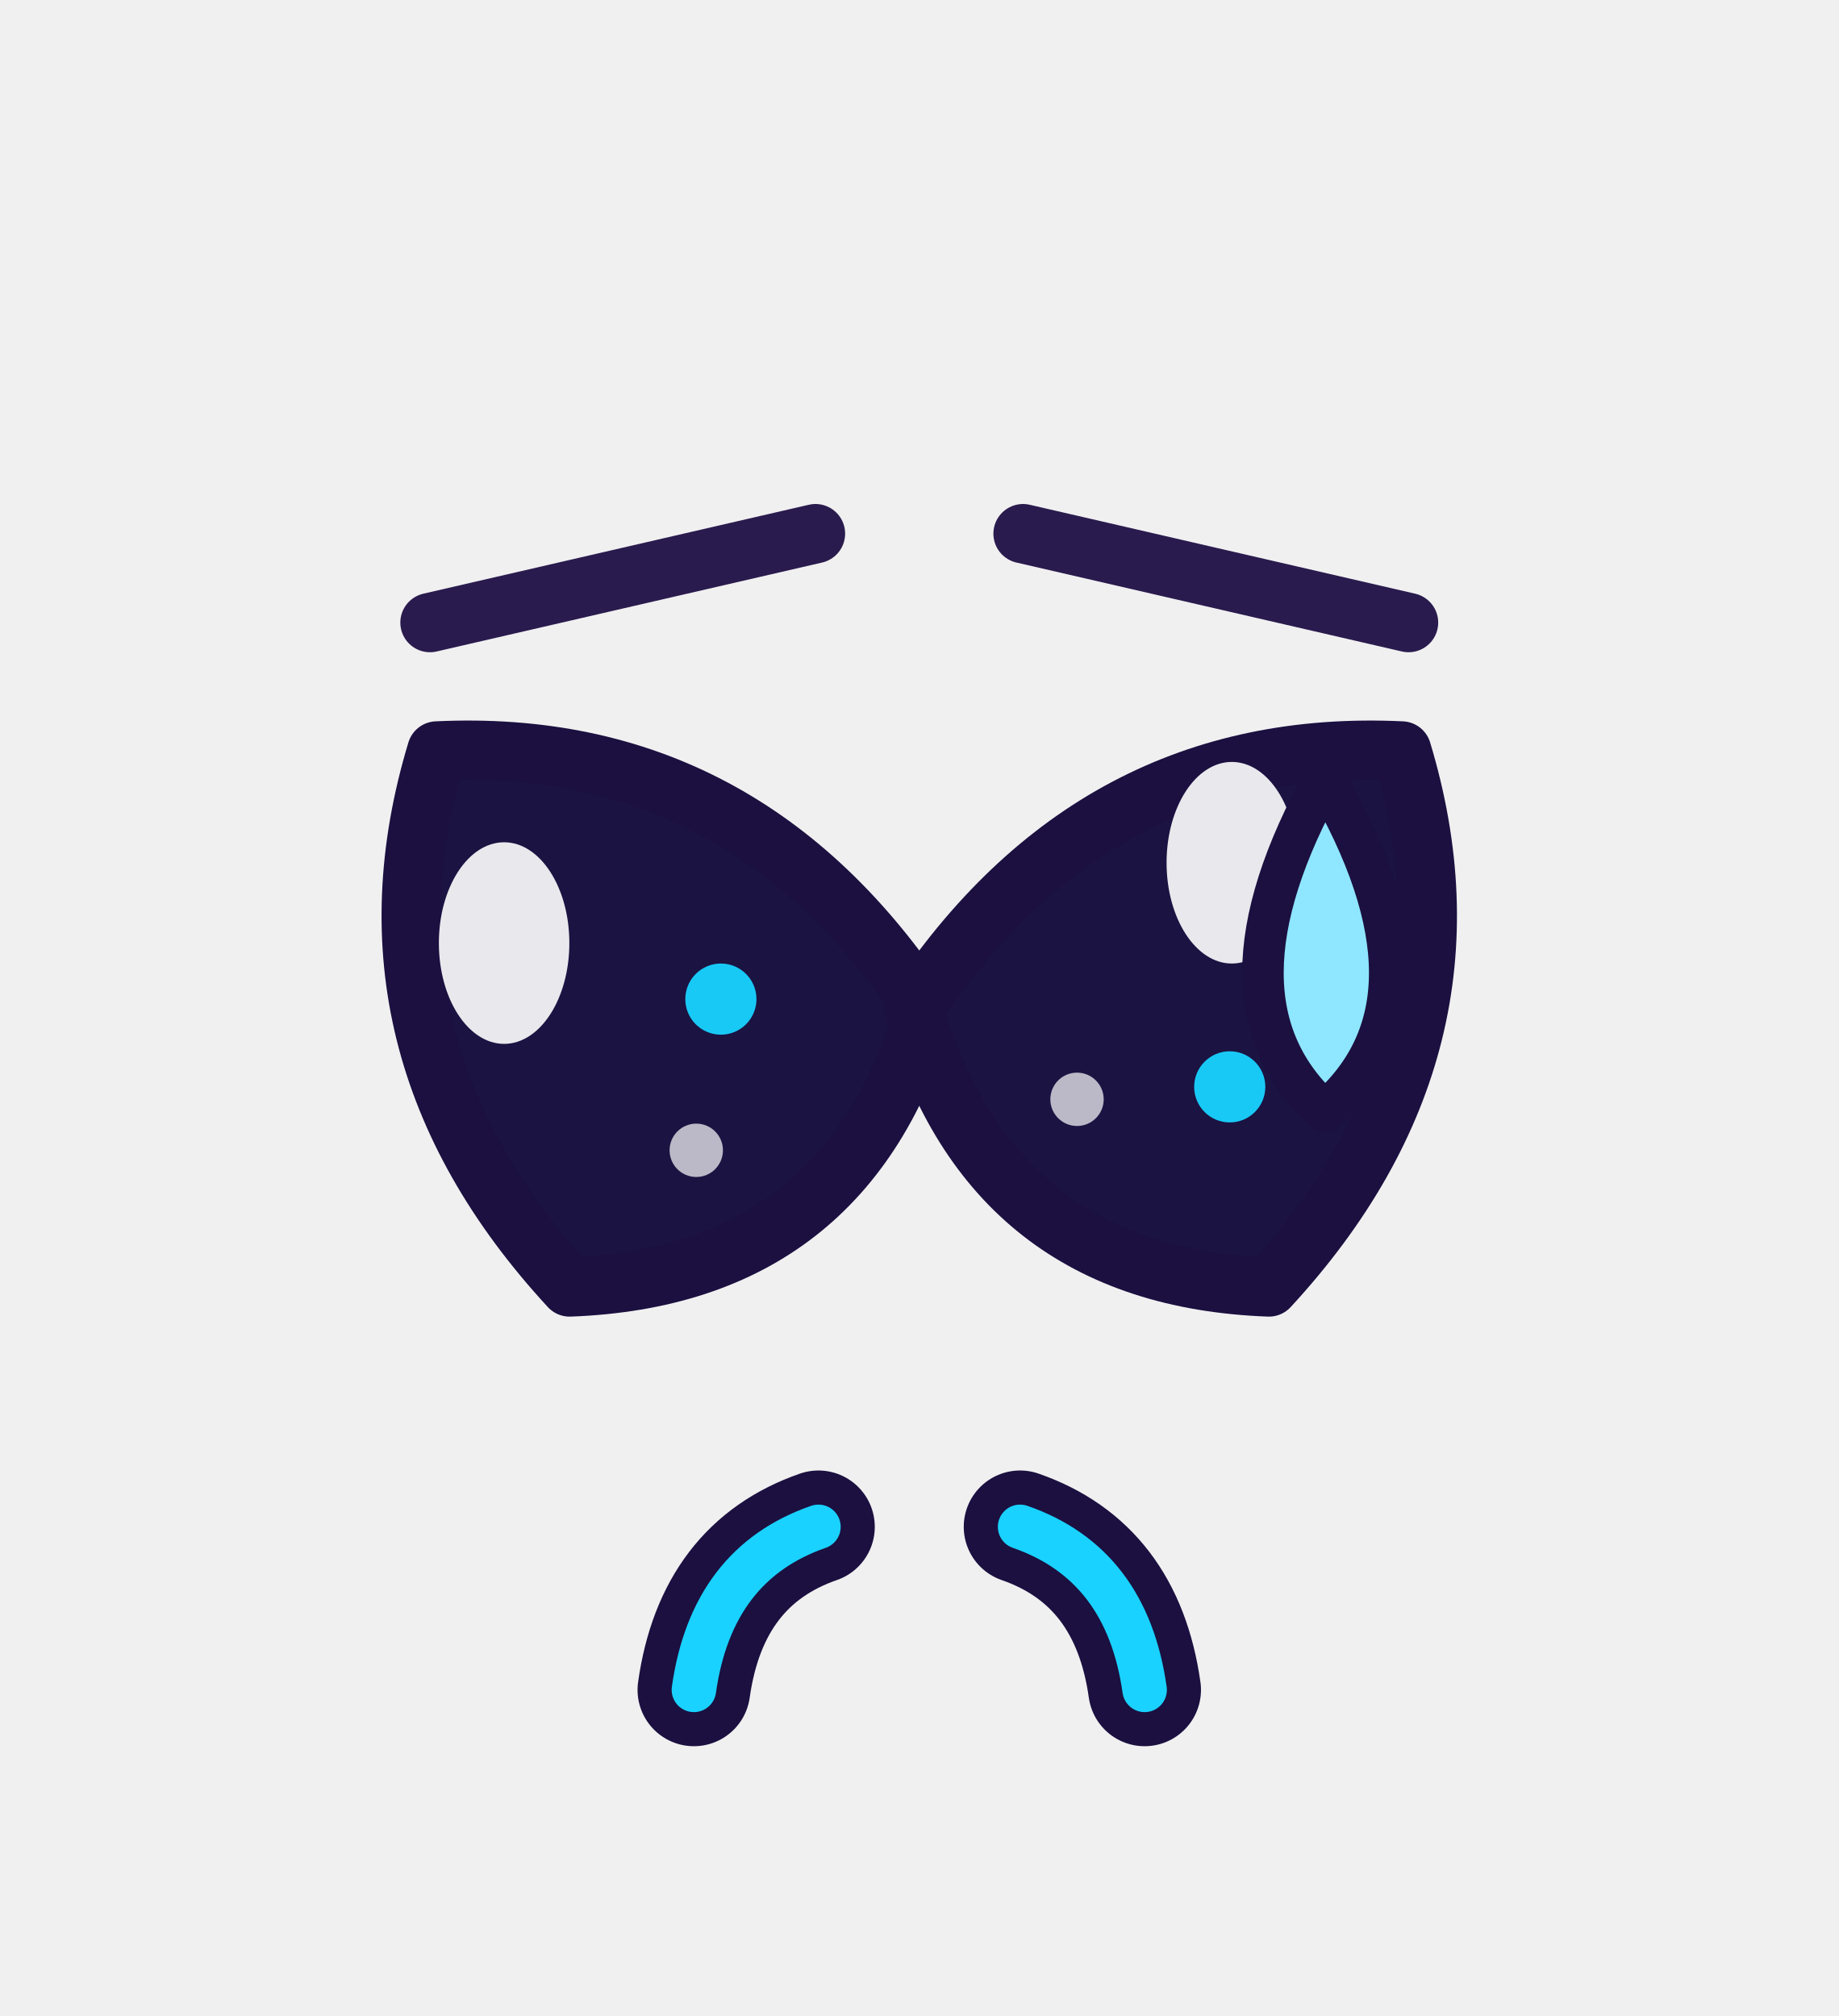
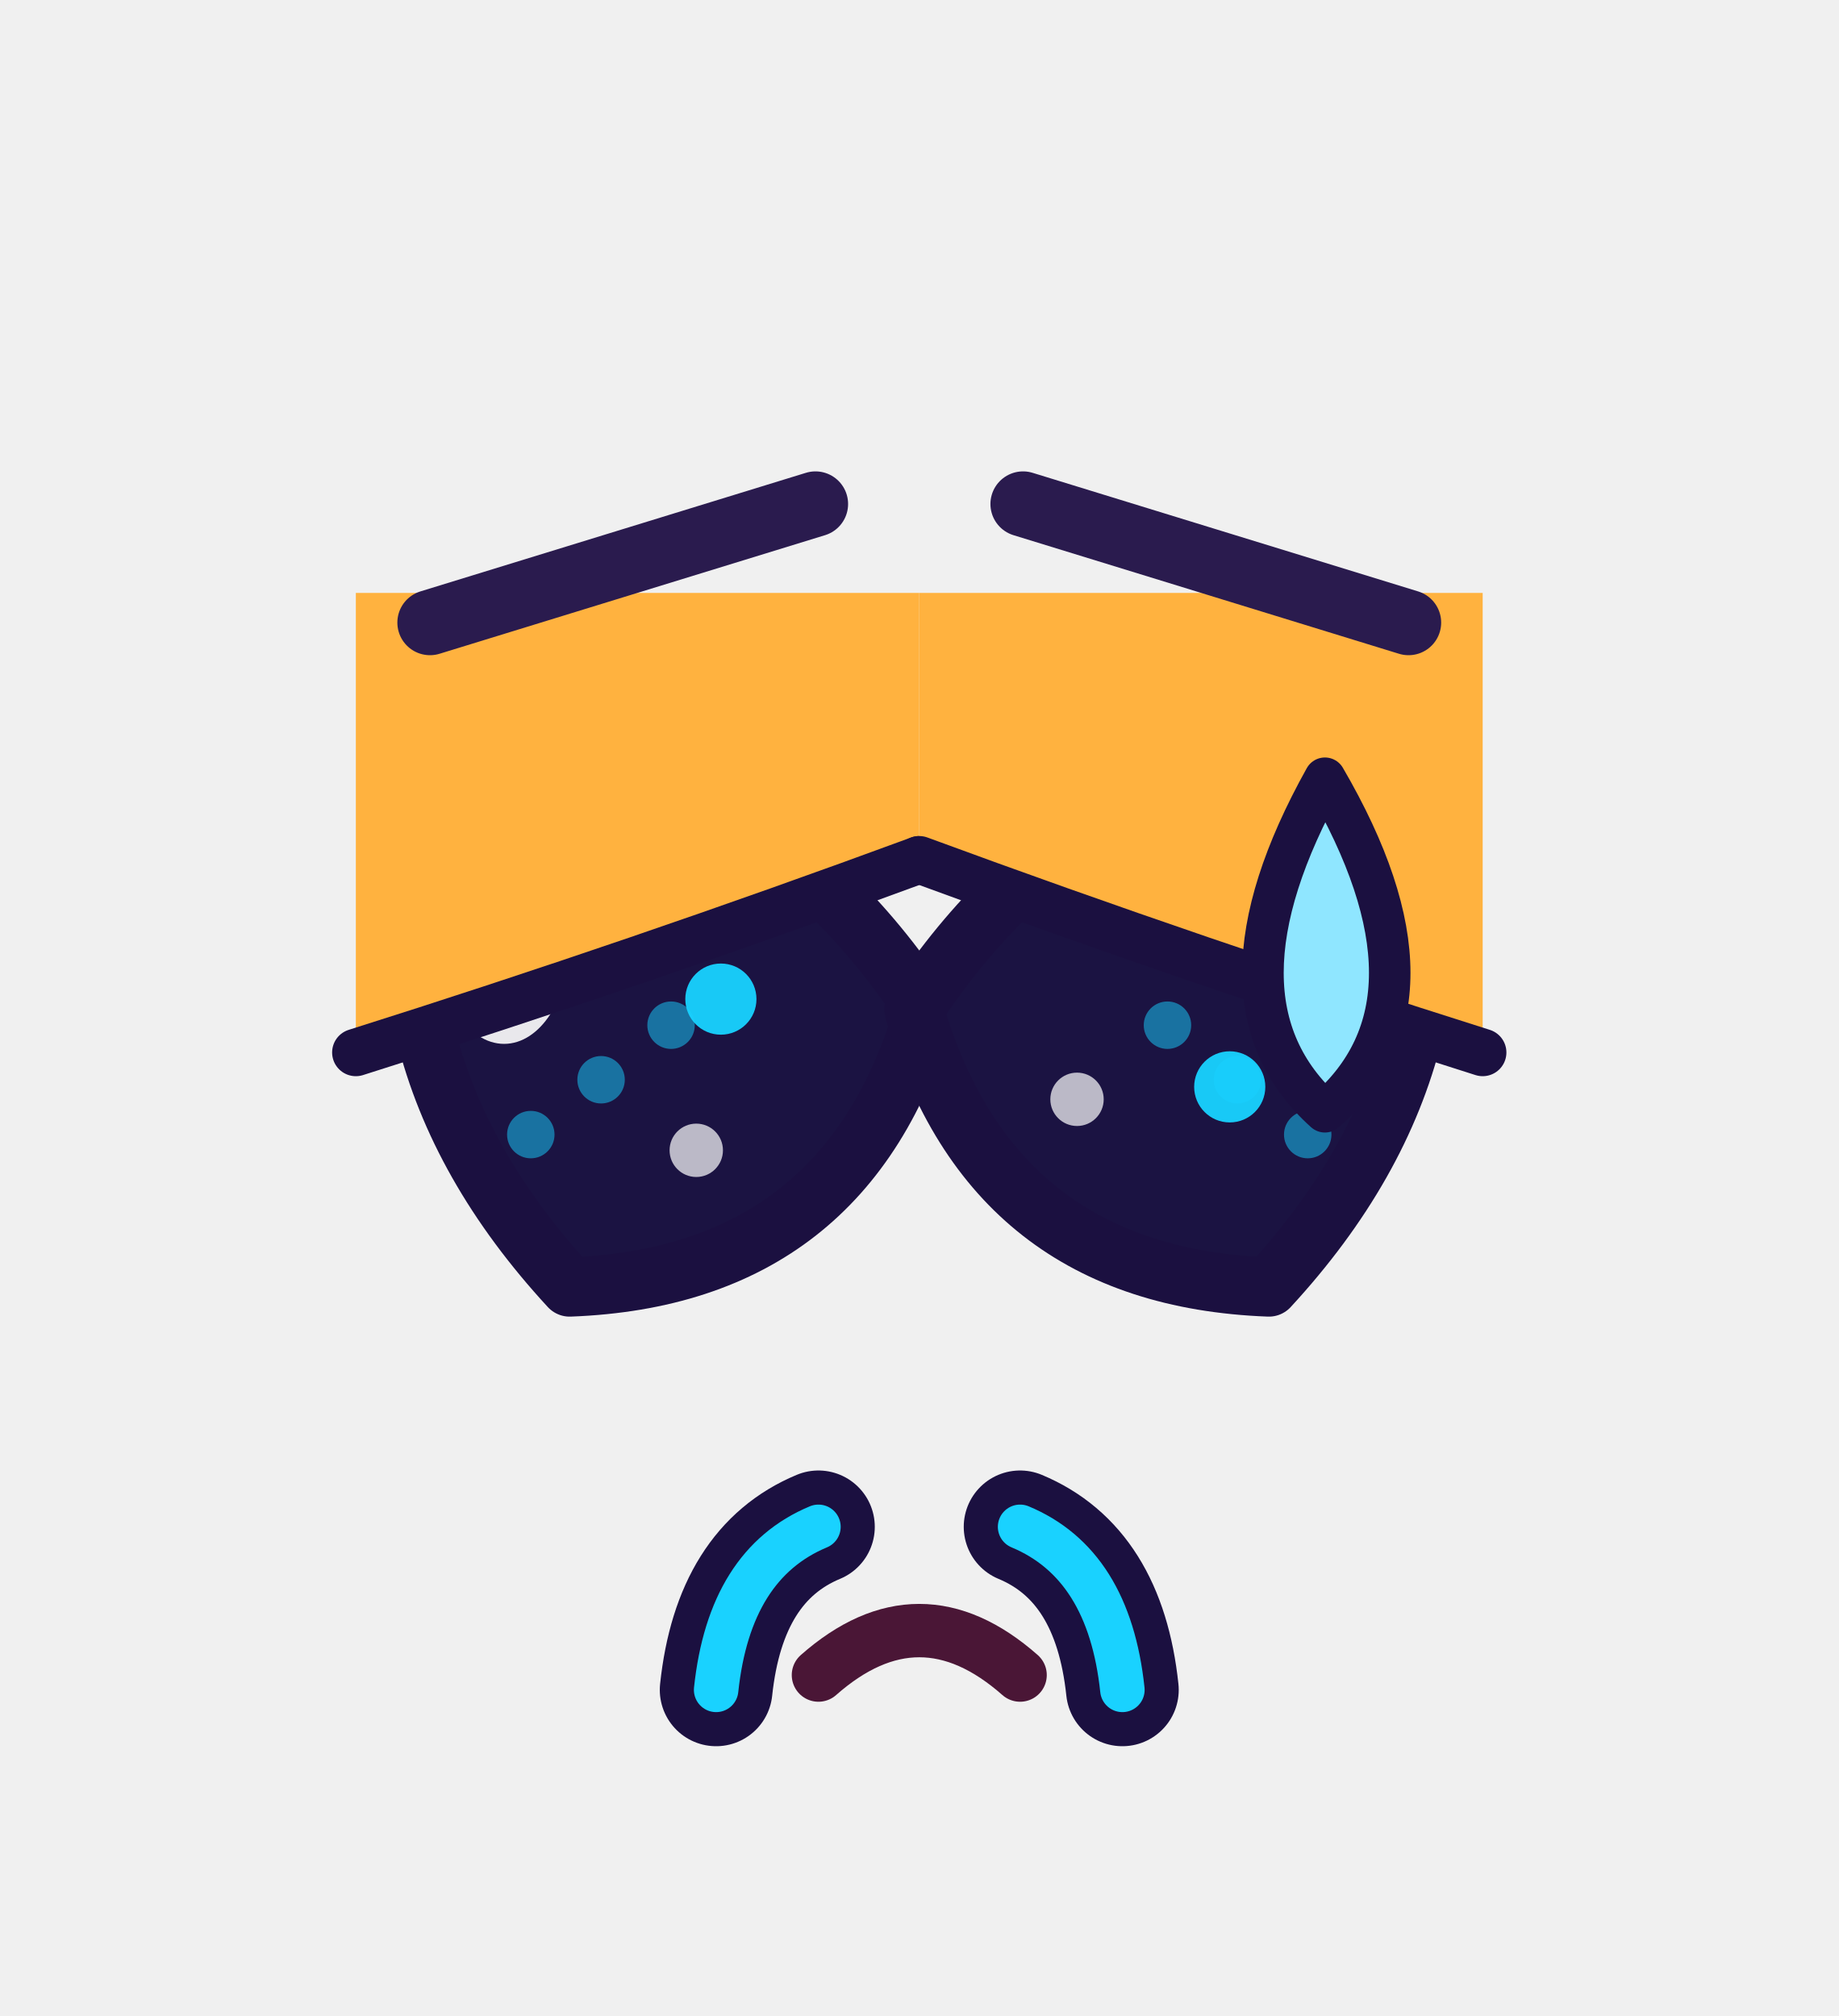
<svg xmlns="http://www.w3.org/2000/svg" width="124" height="136" viewBox="-31 -270 62 68">
  <path d="M-16.27 -244.67 Q-5.88 -245.17 0.18 -235.95 Q-2.42 -226.94 -11.79 -226.59 Q-19.28 -234.71 -16.27 -244.67 Z" fill="#1b1342" stroke="#1b1040" stroke-width="2" stroke-linejoin="round" stroke-linecap="round" />
-   <path d="M-16.27 -244.67 Q-5.88 -245.17 0.18 -235.95 Q-2.42 -226.94 -11.79 -226.59 Q-19.28 -234.71 -16.27 -244.67 Z" fill="#19d2ff" fill-opacity="0" />
  <ellipse cx="-14" cy="-238.19" rx="2.2" ry="3.4" fill="#ffffff" fill-opacity="0.9" />
  <circle cx="-6.69" cy="-236.3" r="1.2" fill="#19d2ff" fill-opacity="0.95" />
  <circle cx="-7.52" cy="-231.2" r="0.9" fill="#ffffff" fill-opacity="0.7" />
+   <circle cx="-13.1" cy="-231.73" r="0.8" fill="#19d2ff" fill-opacity="0.5" />
+   <circle cx="-10.73" cy="-233.58" r="0.8" fill="#19d2ff" fill-opacity="0.5" />
+   <circle cx="-8.37" cy="-235.42" r="0.8" fill="#19d2ff" fill-opacity="0.5" />
+   <path d="M0 -250 L-19 -250 L-19 -234.5 Q-9.5 -237.5 0 -241 Z" fill="#ffb23f" />
+   <path d="M-19 -234.5 Q-9.5 -237.5 0 -241" fill="none" stroke="#1b1040" stroke-width="1.6" stroke-linejoin="round" stroke-linecap="round" />
  <path d="M16.27 -244.67 Q19.28 -234.71 11.79 -226.59 Q2.42 -226.94 -0.18 -235.95 Q5.88 -245.17 16.27 -244.67 Z" fill="#1b1342" stroke="#1b1040" stroke-width="2" stroke-linejoin="round" stroke-linecap="round" />
-   <path d="M16.27 -244.67 Q19.28 -234.71 11.79 -226.59 Q2.42 -226.94 -0.18 -235.95 Q5.88 -245.17 16.27 -244.67 Z" fill="#19d2ff" fill-opacity="0" />
  <ellipse cx="10.54" cy="-240.9" rx="2.2" ry="3.4" fill="#ffffff" fill-opacity="0.9" />
  <circle cx="10.47" cy="-233.34" r="1.2" fill="#19d2ff" fill-opacity="0.95" />
  <circle cx="5.32" cy="-232.92" r="0.9" fill="#ffffff" fill-opacity="0.7" />
-   <line x1="-16.5" y1="-249" x2="-3.5" y2="-252" stroke="#2a1b4e" stroke-width="2" stroke-linecap="round" />
-   <line x1="3.5" y1="-252" x2="16.5" y2="-249" stroke="#2a1b4e" stroke-width="2" stroke-linecap="round" />
+   <circle cx="8.37" cy="-235.42" r="0.8" fill="#19d2ff" fill-opacity="0.5" />
+   <circle cx="10.73" cy="-233.58" r="0.8" fill="#19d2ff" fill-opacity="0.5" />
+   <circle cx="13.1" cy="-231.73" r="0.8" fill="#19d2ff" fill-opacity="0.5" />
+   <path d="M0 -250 L19 -250 L19 -234.5 Q9.5 -237.5 0 -241 Z" fill="#ffb23f" />
+   <path d="M19 -234.5 Q9.5 -237.5 0 -241" fill="none" stroke="#1b1040" stroke-width="1.6" stroke-linejoin="round" stroke-linecap="round" />
+   <line x1="-16.5" y1="-249" x2="-3.5" y2="-253" stroke="#2a1b4e" stroke-width="2.2" stroke-linecap="round" />
+   <line x1="3.5" y1="-253" x2="16.5" y2="-249" stroke="#2a1b4e" stroke-width="2.2" stroke-linecap="round" />
  <path d="M13.68 -243.75 Q18.05 -236.25 13.68 -232.5 Q9.5 -236.25 13.68 -243.75 Z" fill="#8fe6ff" stroke="#1b1040" stroke-width="1.4" stroke-linejoin="round" stroke-linecap="round" />
-   <path d="M-3.4 -218.5 Q-7 -217.25 -7.6 -213" fill="none" stroke="#1b1040" stroke-width="3.8" stroke-linejoin="round" stroke-linecap="round" />
-   <path d="M-3.4 -218.5 Q-7 -217.25 -7.6 -213" fill="none" stroke="#19d2ff" stroke-width="1.5" stroke-linejoin="round" stroke-linecap="round" />
-   <path d="M3.4 -218.5 Q7 -217.25 7.6 -213" fill="none" stroke="#1b1040" stroke-width="3.8" stroke-linejoin="round" stroke-linecap="round" />
-   <path d="M3.4 -218.5 Q7 -217.25 7.6 -213" fill="none" stroke="#19d2ff" stroke-width="1.5" stroke-linejoin="round" stroke-linecap="round" />
+   <path d="M-3.4 -218.5 Q-6.4 -217.25 -6.85 -213" fill="none" stroke="#1b1040" stroke-width="3.8" stroke-linejoin="round" stroke-linecap="round" />
+   <path d="M-3.4 -218.5 Q-6.4 -217.25 -6.85 -213" fill="none" stroke="#19d2ff" stroke-width="1.5" stroke-linejoin="round" stroke-linecap="round" />
+   <path d="M3.4 -218.5 Q6.4 -217.25 6.85 -213" fill="none" stroke="#1b1040" stroke-width="3.8" stroke-linejoin="round" stroke-linecap="round" />
+   <path d="M3.4 -218.5 Q6.4 -217.25 6.85 -213" fill="none" stroke="#19d2ff" stroke-width="1.5" stroke-linejoin="round" stroke-linecap="round" />
+   <path d="M-3.4 -213.5 Q0 -216.5 3.4 -213.5" fill="none" stroke="#4a1636" stroke-width="1.8" stroke-linejoin="round" stroke-linecap="round" />
</svg>
